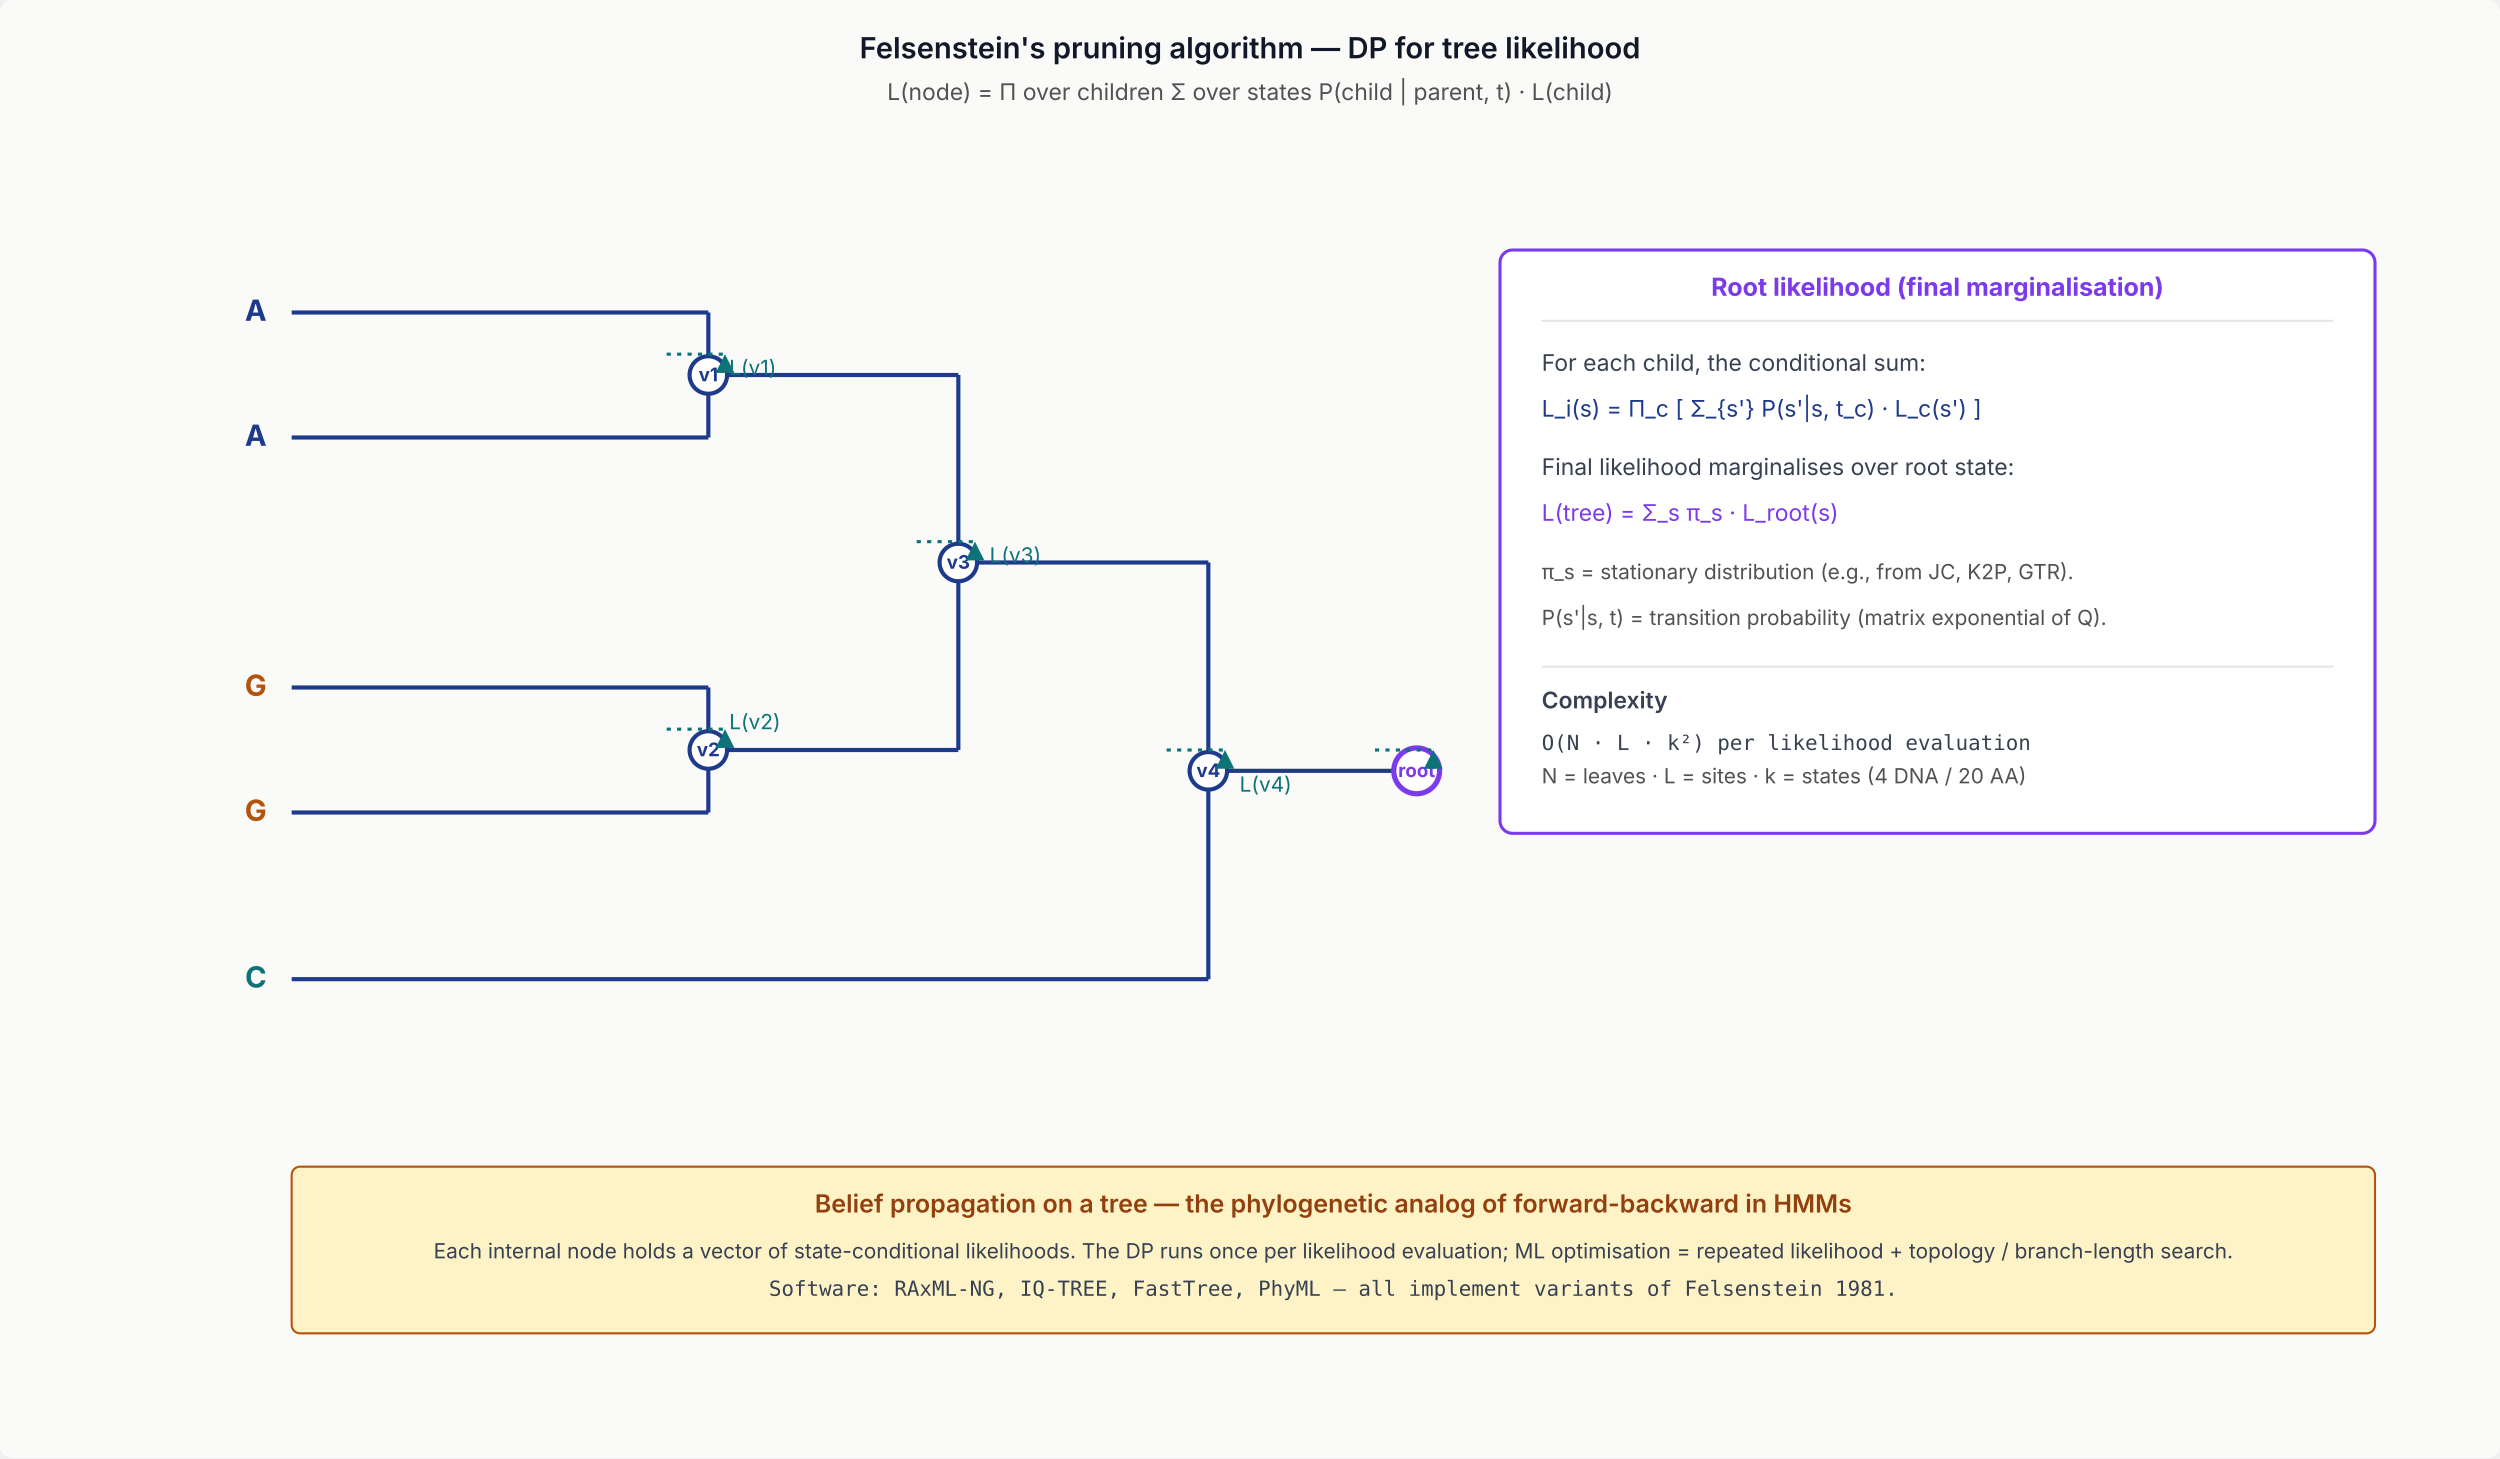
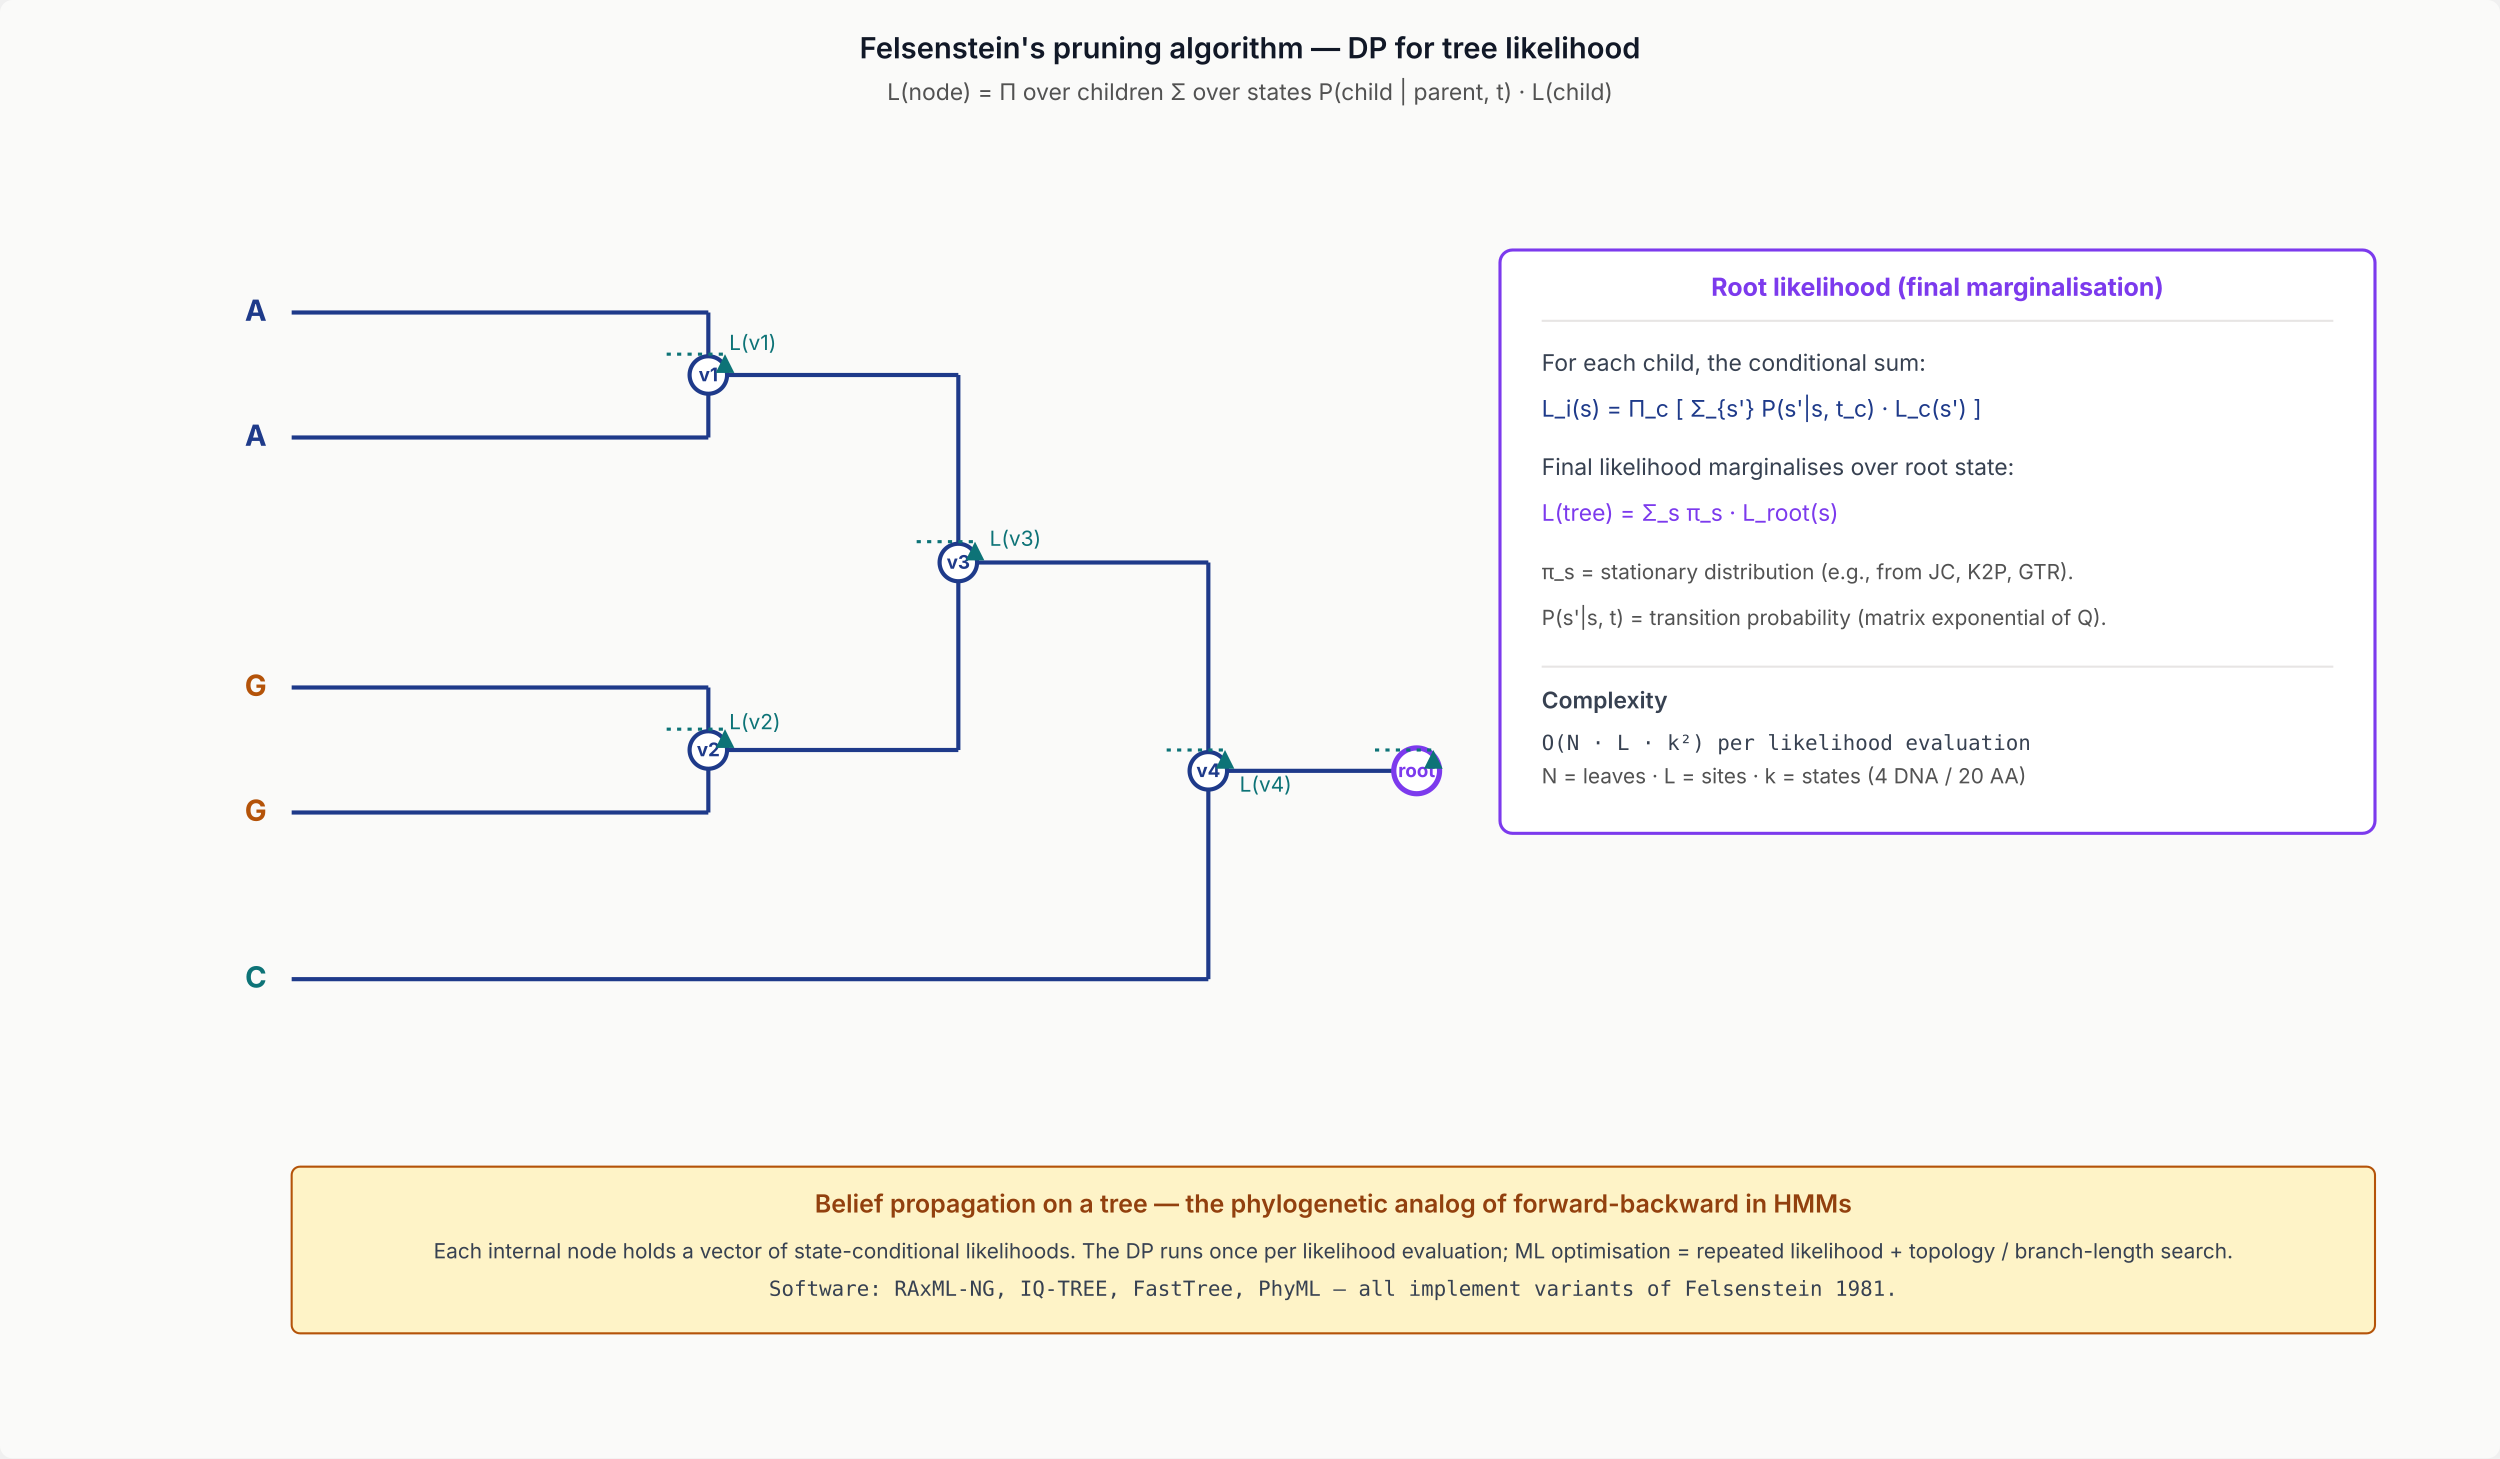
<svg xmlns="http://www.w3.org/2000/svg" viewBox="0 0 1200 700" width="1200" height="700" font-family="Inter, sans-serif">
  <defs>
    <style>text { font-family: Inter, sans-serif; } .mono { font-family: 'JetBrains Mono', monospace; font-size: 10px; }</style>
    <marker id="up9" viewBox="0 0 10 10" refX="5" refY="0" markerWidth="6" markerHeight="6" orient="auto">
      <path d="M 0 10 L 5 0 L 10 10 z" fill="#0d7377" />
    </marker>
  </defs>
  <rect width="1200" height="700" fill="#fafaf9" rx="6" />
  <text x="600" y="28" text-anchor="middle" font-size="14" font-weight="600" fill="#111827">Felsenstein's pruning algorithm — DP for tree likelihood</text>
  <text x="600" y="48" text-anchor="middle" font-size="11" fill="#525252">L(node) = Π over children Σ over states P(child | parent, t) · L(child)</text>
  <g transform="translate(140,90)" stroke="#1e3a8a" stroke-width="2" fill="none">
    <line x1="0" y1="60" x2="200" y2="60" />
    <line x1="0" y1="120" x2="200" y2="120" />
    <line x1="200" y1="60" x2="200" y2="120" />
    <line x1="200" y1="90" x2="320" y2="90" />
    <line x1="0" y1="240" x2="200" y2="240" />
    <line x1="0" y1="300" x2="200" y2="300" />
    <line x1="200" y1="240" x2="200" y2="300" />
    <line x1="200" y1="270" x2="320" y2="270" />
    <line x1="320" y1="90" x2="320" y2="270" />
    <line x1="320" y1="180" x2="440" y2="180" />
    <line x1="0" y1="380" x2="440" y2="380" />
    <line x1="440" y1="180" x2="440" y2="380" />
    <line x1="440" y1="280" x2="540" y2="280" />
  </g>
  <g transform="translate(140,90)" font-family="JetBrains Mono, monospace">
    <g font-size="14" font-weight="700">
      <text x="-12" y="64" text-anchor="end" fill="#1e3a8a">A</text>
      <text x="-12" y="124" text-anchor="end" fill="#1e3a8a">A</text>
      <text x="-12" y="244" text-anchor="end" fill="#b45309">G</text>
      <text x="-12" y="304" text-anchor="end" fill="#b45309">G</text>
      <text x="-12" y="384" text-anchor="end" fill="#0d7377">C</text>
    </g>
  </g>
  <g transform="translate(140,90)">
    <circle cx="200" cy="90" r="9" fill="#fff" stroke="#1e3a8a" stroke-width="2" />
    <text x="200" y="93" text-anchor="middle" font-size="9" font-weight="700" fill="#1e3a8a">v1</text>
    <circle cx="200" cy="270" r="9" fill="#fff" stroke="#1e3a8a" stroke-width="2" />
    <text x="200" y="273" text-anchor="middle" font-size="9" font-weight="700" fill="#1e3a8a">v2</text>
    <circle cx="320" cy="180" r="9" fill="#fff" stroke="#1e3a8a" stroke-width="2" />
    <text x="320" y="183" text-anchor="middle" font-size="9" font-weight="700" fill="#1e3a8a">v3</text>
    <circle cx="440" cy="280" r="9" fill="#fff" stroke="#1e3a8a" stroke-width="2" />
    <text x="440" y="283" text-anchor="middle" font-size="9" font-weight="700" fill="#1e3a8a">v4</text>
    <circle cx="540" cy="280" r="11" fill="#fff" stroke="#7c3aed" stroke-width="2.5" />
    <text x="540" y="283" text-anchor="middle" font-size="9" font-weight="700" fill="#7c3aed">root</text>
  </g>
  <g transform="translate(140,90)" stroke="#0d7377" stroke-width="1.5" fill="none" stroke-dasharray="2 3">
    <line x1="180" y1="80" x2="208" y2="80" marker-end="url(#up9)" />
    <line x1="180" y1="260" x2="208" y2="260" marker-end="url(#up9)" />
    <line x1="300" y1="170" x2="328" y2="170" marker-end="url(#up9)" />
    <line x1="420" y1="270" x2="448" y2="270" marker-end="url(#up9)" />
    <line x1="520" y1="270" x2="548" y2="270" marker-end="url(#up9)" />
  </g>
  <g class="mono" font-size="9" fill="#0d7377">
-     <text x="350" y="180">L(v1)</text>
+     <text x="350" y="168">L(v1)</text>
    <text x="350" y="350">L(v2)</text>
-     <text x="475" y="270">L(v3)</text>
+     <text x="475" y="262">L(v3)</text>
    <text x="595" y="380">L(v4)</text>
  </g>
  <g transform="translate(720,120)">
    <rect width="420" height="280" fill="#fff" stroke="#7c3aed" stroke-width="1.5" rx="6" />
    <text x="210" y="22" text-anchor="middle" font-size="12" font-weight="700" fill="#7c3aed">Root likelihood (final marginalisation)</text>
    <line x1="20" y1="34" x2="400" y2="34" stroke="#e7e5e4" />
    <text x="20" y="58" font-size="11" fill="#374151">For each child, the conditional sum:</text>
    <text x="20" y="80" font-size="11" font-family="JetBrains Mono, monospace" fill="#1e3a8a">L_i(s) = Π_c [ Σ_{s'} P(s'|s, t_c) · L_c(s') ]</text>
    <text x="20" y="108" font-size="11" fill="#374151">Final likelihood marginalises over root state:</text>
    <text x="20" y="130" font-size="11" font-family="JetBrains Mono, monospace" fill="#7c3aed">L(tree) = Σ_s π_s · L_root(s)</text>
    <text x="20" y="158" font-size="10" fill="#525252">π_s = stationary distribution (e.g., from JC, K2P, GTR).</text>
    <text x="20" y="180" font-size="10" fill="#525252">P(s'|s, t) = transition probability (matrix exponential of Q).</text>
    <line x1="20" y1="200" x2="400" y2="200" stroke="#e7e5e4" />
    <text x="20" y="220" font-size="11" font-weight="600" fill="#374151">Complexity</text>
    <text x="20" y="240" font-size="10" class="mono" fill="#374151">O(N · L · k²) per likelihood evaluation</text>
    <text x="20" y="256" font-size="10" fill="#525252">N = leaves · L = sites · k = states (4 DNA / 20 AA)</text>
  </g>
  <g transform="translate(140,560)">
    <rect width="1000" height="80" fill="#fef3c7" stroke="#b45309" rx="4" />
    <text x="500" y="22" text-anchor="middle" font-size="12" font-weight="600" fill="#92400e">Belief propagation on a tree — the phylogenetic analog of forward-backward in HMMs</text>
    <text x="500" y="44" text-anchor="middle" font-size="10" fill="#374151">Each internal node holds a vector of state-conditional likelihoods. The DP runs once per likelihood evaluation; ML optimisation = repeated likelihood + topology / branch-length search.</text>
    <text x="500" y="62" text-anchor="middle" font-size="10" fill="#374151" class="mono">Software: RAxML-NG, IQ-TREE, FastTree, PhyML — all implement variants of Felsenstein 1981.</text>
  </g>
</svg>
